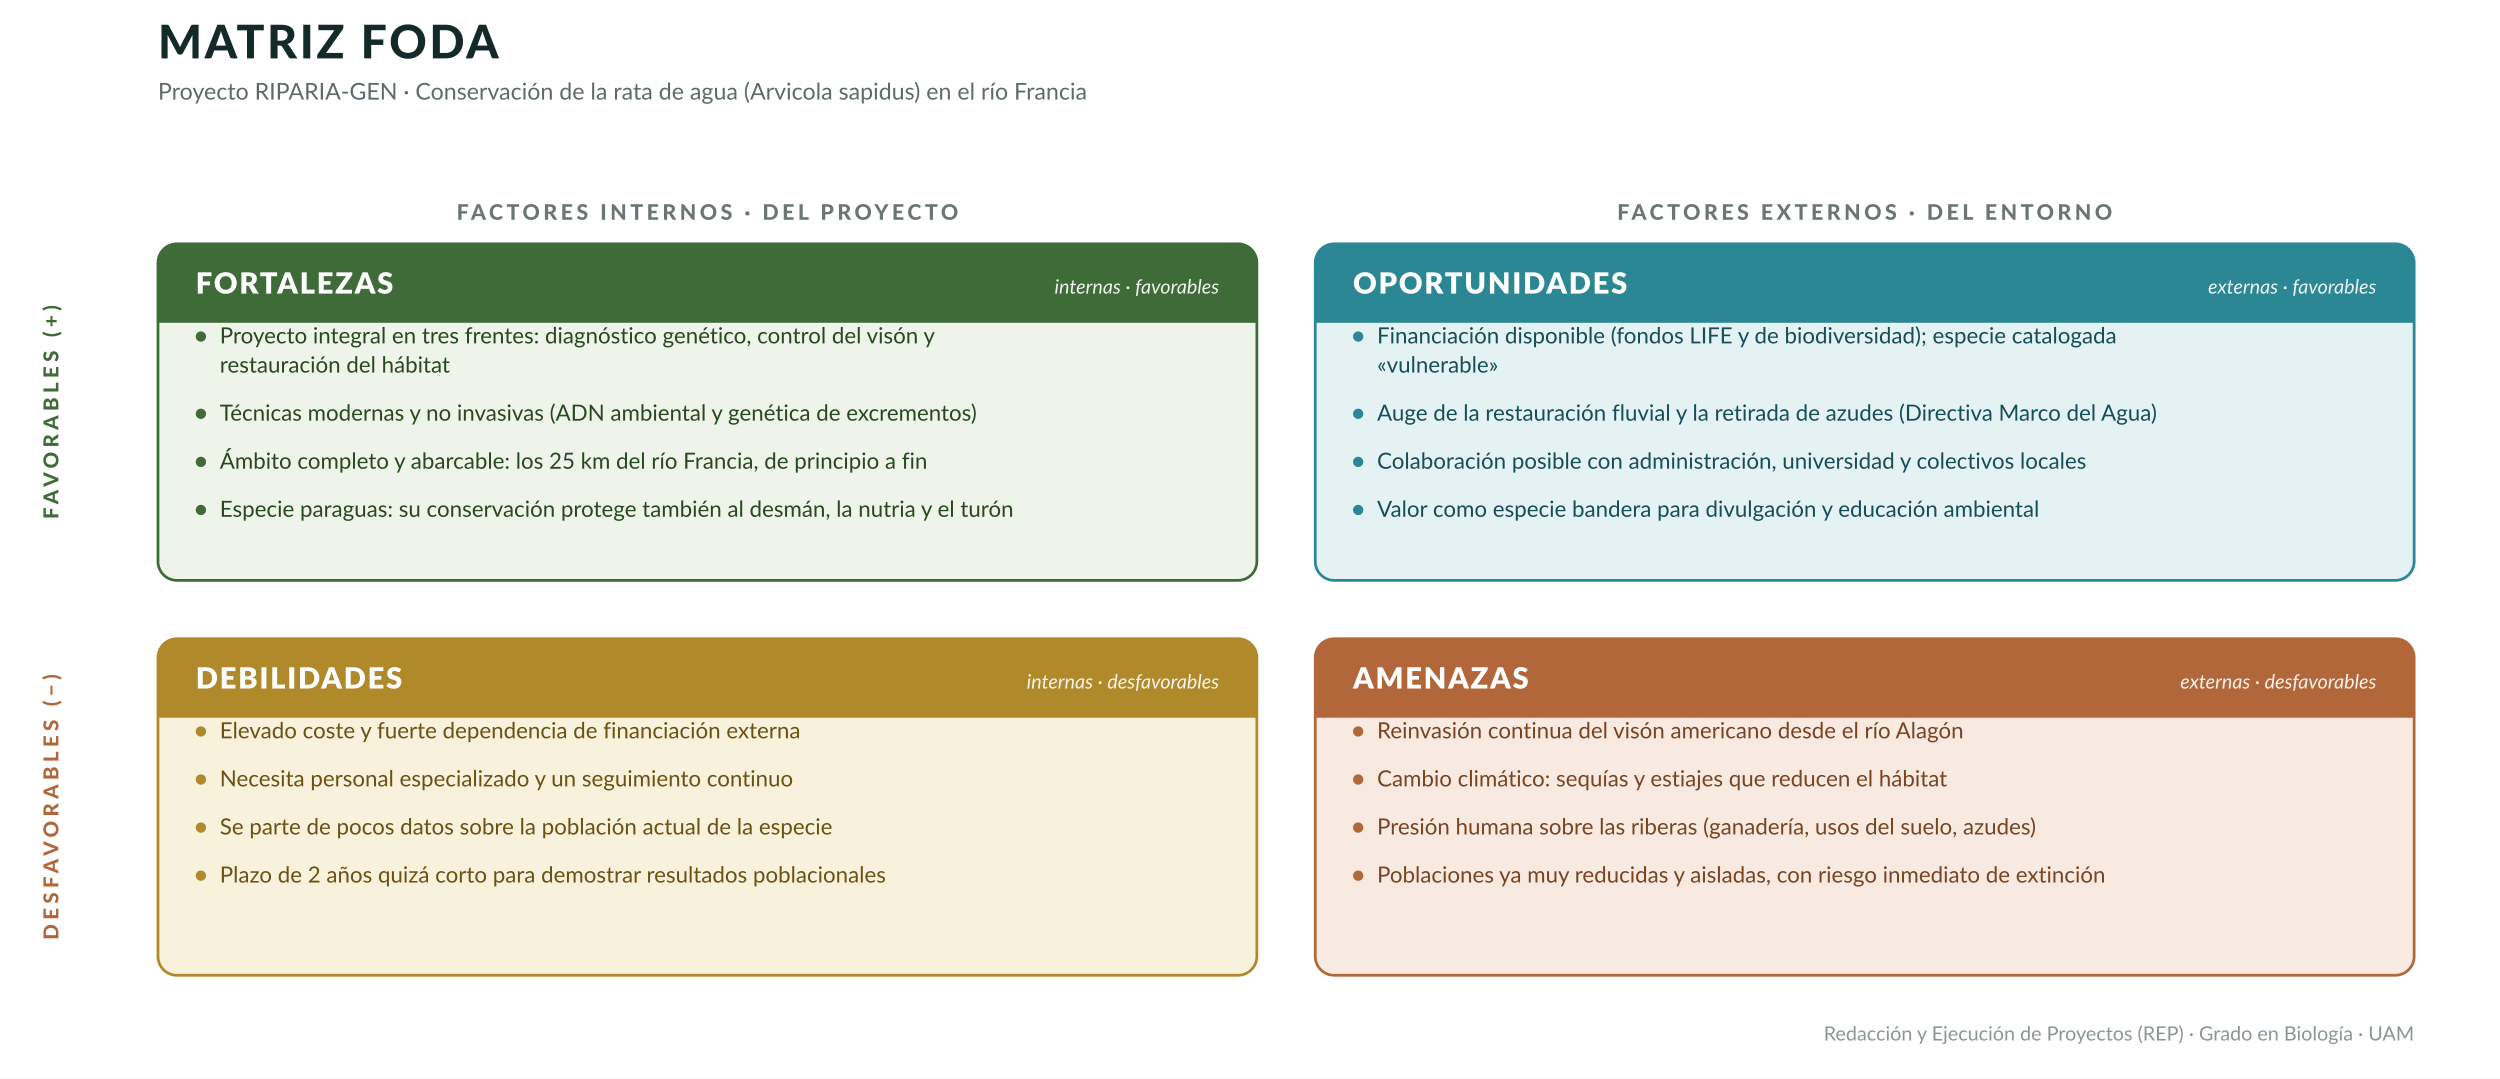
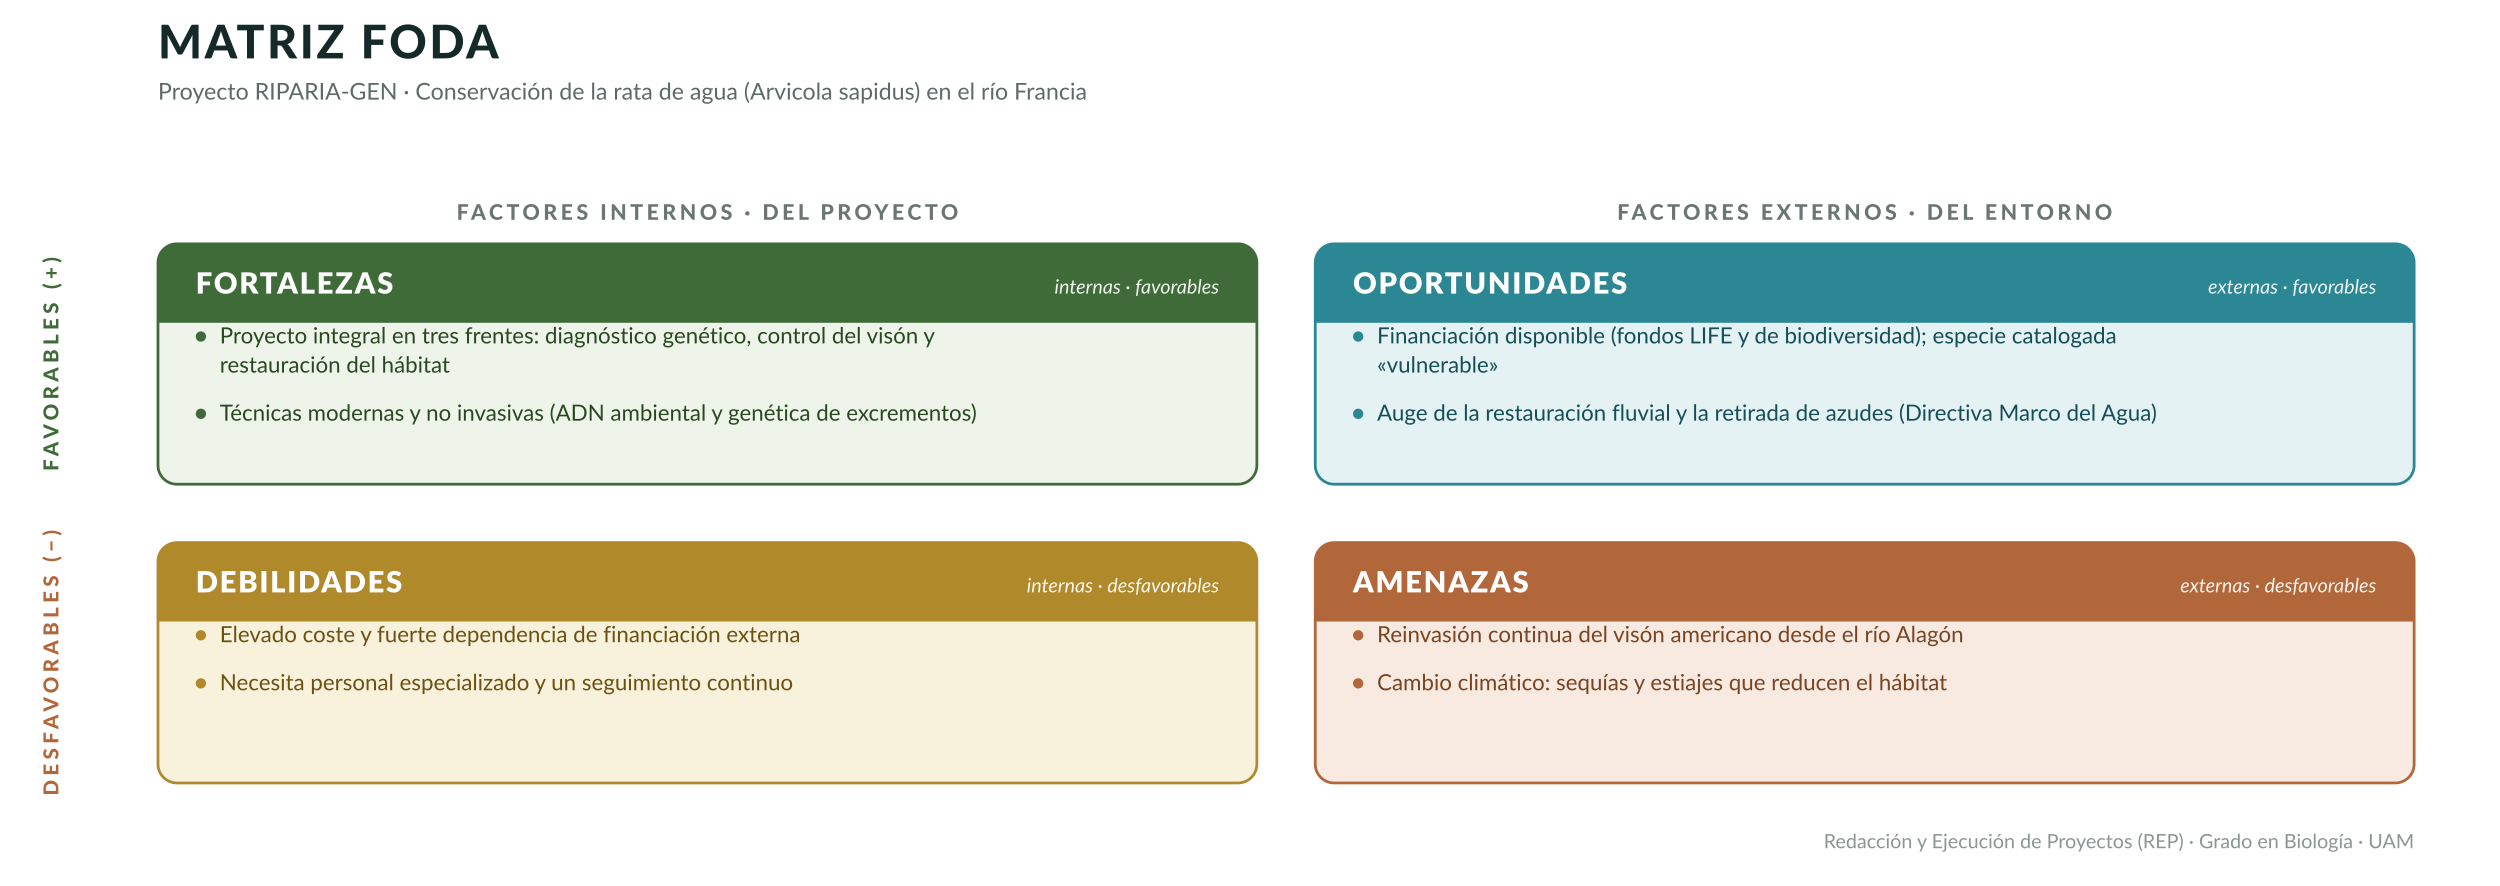
- <svg xmlns="http://www.w3.org/2000/svg" viewBox="0 0 1456 628" width="1456" height="628" font-family="Lato, Arial, sans-serif">
+ <svg xmlns="http://www.w3.org/2000/svg" viewBox="0 0 1456 516" width="1456" height="516" font-family="Lato, Arial, sans-serif">
  <defs>
    <clipPath id="cl0">
-       <rect x="92" y="142" width="640" height="196" rx="11" ry="11" />
+       <rect x="92" y="142" width="640" height="140" rx="11" ry="11" />
    </clipPath>
    <clipPath id="cl1">
-       <rect x="766" y="142" width="640" height="196" rx="11" ry="11" />
+       <rect x="766" y="142" width="640" height="140" rx="11" ry="11" />
    </clipPath>
    <clipPath id="cl2">
-       <rect x="92" y="372" width="640" height="196" rx="11" ry="11" />
+       <rect x="92" y="316" width="640" height="140" rx="11" ry="11" />
    </clipPath>
    <clipPath id="cl3">
-       <rect x="766" y="372" width="640" height="196" rx="11" ry="11" />
+       <rect x="766" y="316" width="640" height="140" rx="11" ry="11" />
    </clipPath>
  </defs>
-   <rect x="0" y="0" width="1456" height="628" fill="#ffffff" />
+   <rect x="0" y="0" width="1456" height="516" fill="#ffffff" />
  <g clip-path="url(#cl0)">
-     <rect x="92" y="142" width="640" height="196" fill="#eef4ea" />
+     <rect x="92" y="142" width="640" height="140" fill="#eef4ea" />
    <rect x="92" y="142" width="640" height="46" fill="#3f6b38" />
  </g>
-   <rect x="92" y="142" width="640" height="196" rx="11" ry="11" fill="none" stroke="#3f6b38" stroke-width="1.6" />
+   <rect x="92" y="142" width="640" height="140" rx="11" ry="11" fill="none" stroke="#3f6b38" stroke-width="1.6" />
  <text x="114" y="171" font-family="Lato, Arial, sans-serif" font-size="17" font-weight="900" letter-spacing="1" fill="#ffffff">FORTALEZAS</text>
  <text x="710" y="171" text-anchor="end" font-family="Lato, Arial, sans-serif" font-size="11.5" font-style="italic" fill="#ffffff" opacity="0.92">internas · favorables</text>
  <circle cx="117" cy="196.0" r="3" fill="#3f6b38" />
  <text x="128" y="200.0" font-family="Lato, Arial, sans-serif" font-size="13" fill="#26491f">Proyecto integral en tres frentes: diagnóstico genético, control del visón y</text>
  <text x="128" y="217.0" font-family="Lato, Arial, sans-serif" font-size="13" fill="#26491f">restauración del hábitat</text>
  <circle cx="117" cy="241.0" r="3" fill="#3f6b38" />
  <text x="128" y="245.0" font-family="Lato, Arial, sans-serif" font-size="13" fill="#26491f">Técnicas modernas y no invasivas (ADN ambiental y genética de excrementos)</text>
-   <circle cx="117" cy="269.0" r="3" fill="#3f6b38" />
-   <text x="128" y="273.0" font-family="Lato, Arial, sans-serif" font-size="13" fill="#26491f">Ámbito completo y abarcable: los 25 km del río Francia, de principio a fin</text>
-   <circle cx="117" cy="297.0" r="3" fill="#3f6b38" />
-   <text x="128" y="301.0" font-family="Lato, Arial, sans-serif" font-size="13" fill="#26491f">Especie paraguas: su conservación protege también al desmán, la nutria y el turón</text>
  <g clip-path="url(#cl1)">
-     <rect x="766" y="142" width="640" height="196" fill="#e4f2f4" />
+     <rect x="766" y="142" width="640" height="140" fill="#e4f2f4" />
    <rect x="766" y="142" width="640" height="46" fill="#2b8793" />
  </g>
-   <rect x="766" y="142" width="640" height="196" rx="11" ry="11" fill="none" stroke="#2b8793" stroke-width="1.6" />
+   <rect x="766" y="142" width="640" height="140" rx="11" ry="11" fill="none" stroke="#2b8793" stroke-width="1.6" />
  <text x="788" y="171" font-family="Lato, Arial, sans-serif" font-size="17" font-weight="900" letter-spacing="1" fill="#ffffff">OPORTUNIDADES</text>
  <text x="1384" y="171" text-anchor="end" font-family="Lato, Arial, sans-serif" font-size="11.5" font-style="italic" fill="#ffffff" opacity="0.92">externas · favorables</text>
  <circle cx="791" cy="196.0" r="3" fill="#2b8793" />
  <text x="802" y="200.0" font-family="Lato, Arial, sans-serif" font-size="13" fill="#154e57">Financiación disponible (fondos LIFE y de biodiversidad); especie catalogada</text>
  <text x="802" y="217.0" font-family="Lato, Arial, sans-serif" font-size="13" fill="#154e57">«vulnerable»</text>
  <circle cx="791" cy="241.0" r="3" fill="#2b8793" />
  <text x="802" y="245.0" font-family="Lato, Arial, sans-serif" font-size="13" fill="#154e57">Auge de la restauración fluvial y la retirada de azudes (Directiva Marco del Agua)</text>
-   <circle cx="791" cy="269.0" r="3" fill="#2b8793" />
-   <text x="802" y="273.0" font-family="Lato, Arial, sans-serif" font-size="13" fill="#154e57">Colaboración posible con administración, universidad y colectivos locales</text>
-   <circle cx="791" cy="297.0" r="3" fill="#2b8793" />
-   <text x="802" y="301.0" font-family="Lato, Arial, sans-serif" font-size="13" fill="#154e57">Valor como especie bandera para divulgación y educación ambiental</text>
  <g clip-path="url(#cl2)">
-     <rect x="92" y="372" width="640" height="196" fill="#f8f1db" />
-     <rect x="92" y="372" width="640" height="46" fill="#b0892b" />
+     <rect x="92" y="316" width="640" height="140" fill="#f8f1db" />
+     <rect x="92" y="316" width="640" height="46" fill="#b0892b" />
  </g>
-   <rect x="92" y="372" width="640" height="196" rx="11" ry="11" fill="none" stroke="#b0892b" stroke-width="1.6" />
-   <text x="114" y="401" font-family="Lato, Arial, sans-serif" font-size="17" font-weight="900" letter-spacing="1" fill="#ffffff">DEBILIDADES</text>
-   <text x="710" y="401" text-anchor="end" font-family="Lato, Arial, sans-serif" font-size="11.5" font-style="italic" fill="#ffffff" opacity="0.92">internas · desfavorables</text>
-   <circle cx="117" cy="426.0" r="3" fill="#b0892b" />
-   <text x="128" y="430.0" font-family="Lato, Arial, sans-serif" font-size="13" fill="#6c5112">Elevado coste y fuerte dependencia de financiación externa</text>
-   <circle cx="117" cy="454.0" r="3" fill="#b0892b" />
-   <text x="128" y="458.0" font-family="Lato, Arial, sans-serif" font-size="13" fill="#6c5112">Necesita personal especializado y un seguimiento continuo</text>
-   <circle cx="117" cy="482.0" r="3" fill="#b0892b" />
-   <text x="128" y="486.0" font-family="Lato, Arial, sans-serif" font-size="13" fill="#6c5112">Se parte de pocos datos sobre la población actual de la especie</text>
-   <circle cx="117" cy="510.0" r="3" fill="#b0892b" />
-   <text x="128" y="514.0" font-family="Lato, Arial, sans-serif" font-size="13" fill="#6c5112">Plazo de 2 años quizá corto para demostrar resultados poblacionales</text>
+   <rect x="92" y="316" width="640" height="140" rx="11" ry="11" fill="none" stroke="#b0892b" stroke-width="1.6" />
+   <text x="114" y="345" font-family="Lato, Arial, sans-serif" font-size="17" font-weight="900" letter-spacing="1" fill="#ffffff">DEBILIDADES</text>
+   <text x="710" y="345" text-anchor="end" font-family="Lato, Arial, sans-serif" font-size="11.5" font-style="italic" fill="#ffffff" opacity="0.92">internas · desfavorables</text>
+   <circle cx="117" cy="370.0" r="3" fill="#b0892b" />
+   <text x="128" y="374.0" font-family="Lato, Arial, sans-serif" font-size="13" fill="#6c5112">Elevado coste y fuerte dependencia de financiación externa</text>
+   <circle cx="117" cy="398.0" r="3" fill="#b0892b" />
+   <text x="128" y="402.0" font-family="Lato, Arial, sans-serif" font-size="13" fill="#6c5112">Necesita personal especializado y un seguimiento continuo</text>
  <g clip-path="url(#cl3)">
-     <rect x="766" y="372" width="640" height="196" fill="#f8eae1" />
-     <rect x="766" y="372" width="640" height="46" fill="#b2673a" />
+     <rect x="766" y="316" width="640" height="140" fill="#f8eae1" />
+     <rect x="766" y="316" width="640" height="46" fill="#b2673a" />
  </g>
-   <rect x="766" y="372" width="640" height="196" rx="11" ry="11" fill="none" stroke="#b2673a" stroke-width="1.6" />
-   <text x="788" y="401" font-family="Lato, Arial, sans-serif" font-size="17" font-weight="900" letter-spacing="1" fill="#ffffff">AMENAZAS</text>
-   <text x="1384" y="401" text-anchor="end" font-family="Lato, Arial, sans-serif" font-size="11.5" font-style="italic" fill="#ffffff" opacity="0.92">externas · desfavorables</text>
-   <circle cx="791" cy="426.0" r="3" fill="#b2673a" />
-   <text x="802" y="430.0" font-family="Lato, Arial, sans-serif" font-size="13" fill="#79441f">Reinvasión continua del visón americano desde el río Alagón</text>
-   <circle cx="791" cy="454.0" r="3" fill="#b2673a" />
-   <text x="802" y="458.0" font-family="Lato, Arial, sans-serif" font-size="13" fill="#79441f">Cambio climático: sequías y estiajes que reducen el hábitat</text>
-   <circle cx="791" cy="482.0" r="3" fill="#b2673a" />
-   <text x="802" y="486.0" font-family="Lato, Arial, sans-serif" font-size="13" fill="#79441f">Presión humana sobre las riberas (ganadería, usos del suelo, azudes)</text>
-   <circle cx="791" cy="510.0" r="3" fill="#b2673a" />
-   <text x="802" y="514.0" font-family="Lato, Arial, sans-serif" font-size="13" fill="#79441f">Poblaciones ya muy reducidas y aisladas, con riesgo inmediato de extinción</text>
+   <rect x="766" y="316" width="640" height="140" rx="11" ry="11" fill="none" stroke="#b2673a" stroke-width="1.6" />
+   <text x="788" y="345" font-family="Lato, Arial, sans-serif" font-size="17" font-weight="900" letter-spacing="1" fill="#ffffff">AMENAZAS</text>
+   <text x="1384" y="345" text-anchor="end" font-family="Lato, Arial, sans-serif" font-size="11.5" font-style="italic" fill="#ffffff" opacity="0.92">externas · desfavorables</text>
+   <circle cx="791" cy="370.0" r="3" fill="#b2673a" />
+   <text x="802" y="374.0" font-family="Lato, Arial, sans-serif" font-size="13" fill="#79441f">Reinvasión continua del visón americano desde el río Alagón</text>
+   <circle cx="791" cy="398.0" r="3" fill="#b2673a" />
+   <text x="802" y="402.0" font-family="Lato, Arial, sans-serif" font-size="13" fill="#79441f">Cambio climático: sequías y estiajes que reducen el hábitat</text>
  <text x="92" y="34" font-family="Lato, Arial, sans-serif" font-size="27" font-weight="800" letter-spacing="1.5" fill="#132a28">MATRIZ FODA</text>
  <text x="92" y="58" font-family="Lato, Arial, sans-serif" font-size="13.5" fill="#5d6b68">Proyecto RIPARIA-GEN · Conservación de la rata de agua (Arvicola sapidus) en el río Francia</text>
  <text x="412.0" y="128" text-anchor="middle" font-family="Lato, Arial, sans-serif" font-size="12.5" font-weight="800" letter-spacing="2" fill="#6b7673">FACTORES INTERNOS  ·  DEL PROYECTO</text>
  <text x="1086.0" y="128" text-anchor="middle" font-family="Lato, Arial, sans-serif" font-size="12.5" font-weight="800" letter-spacing="2" fill="#6b7673">FACTORES EXTERNOS  ·  DEL ENTORNO</text>
-   <text x="34" y="240.0" transform="rotate(-90 34 240.0)" text-anchor="middle" font-family="Lato, Arial, sans-serif" font-size="12" font-weight="800" letter-spacing="2.5" fill="#3f6b38">FAVORABLES  (+)</text>
-   <text x="34" y="470.0" transform="rotate(-90 34 470.0)" text-anchor="middle" font-family="Lato, Arial, sans-serif" font-size="12" font-weight="800" letter-spacing="2.5" fill="#b2673a">DESFAVORABLES  (−)</text>
-   <text x="1406" y="606" text-anchor="end" font-family="Lato, Arial, sans-serif" font-size="11.5" fill="#8b9693">Redacción y Ejecución de Proyectos (REP) · Grado en Biología · UAM</text>
+   <text x="34" y="212.0" transform="rotate(-90 34 212.0)" text-anchor="middle" font-family="Lato, Arial, sans-serif" font-size="12" font-weight="800" letter-spacing="2.5" fill="#3f6b38">FAVORABLES  (+)</text>
+   <text x="34" y="386.0" transform="rotate(-90 34 386.0)" text-anchor="middle" font-family="Lato, Arial, sans-serif" font-size="12" font-weight="800" letter-spacing="2.5" fill="#b2673a">DESFAVORABLES  (−)</text>
+   <text x="1406" y="494" text-anchor="end" font-family="Lato, Arial, sans-serif" font-size="11.5" fill="#8b9693">Redacción y Ejecución de Proyectos (REP) · Grado en Biología · UAM</text>
</svg>
